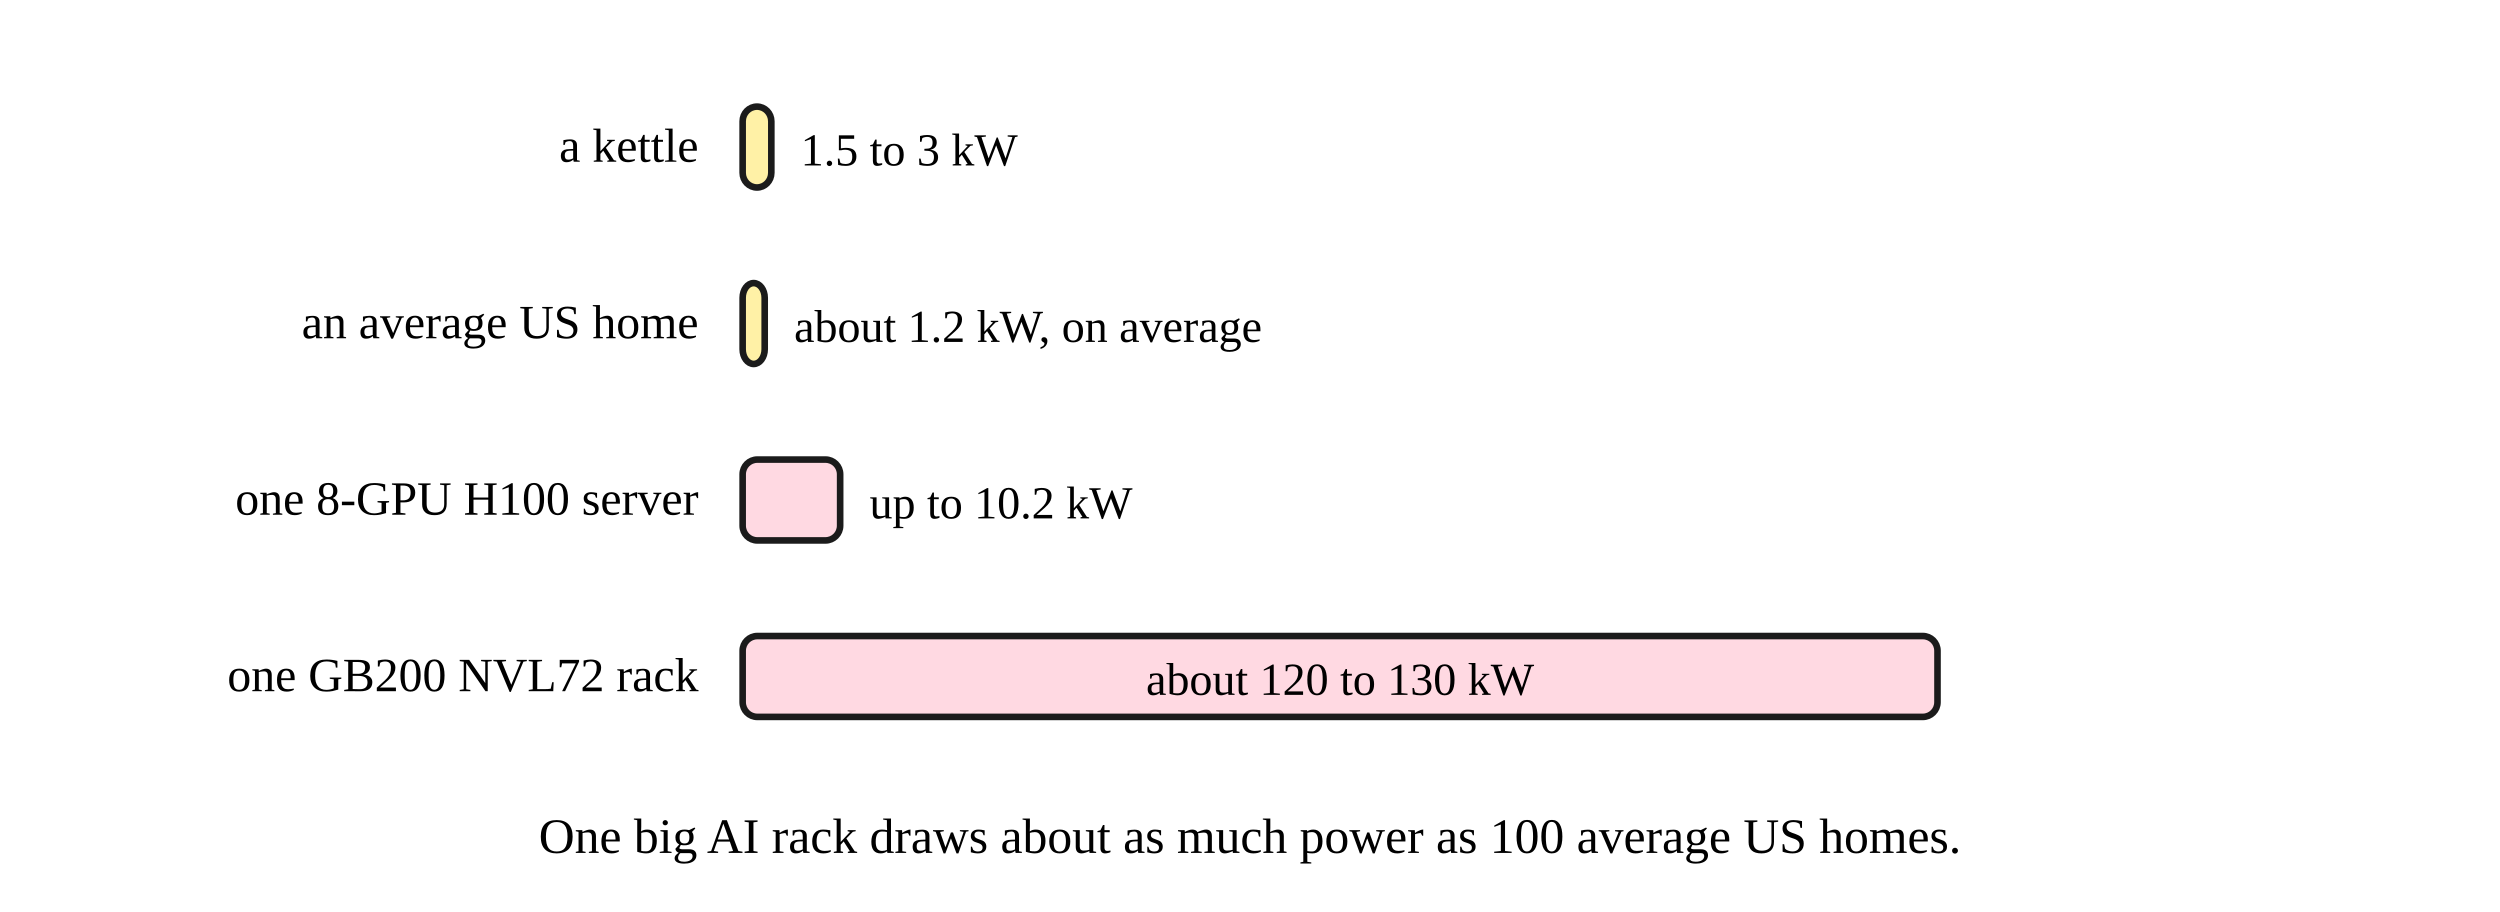
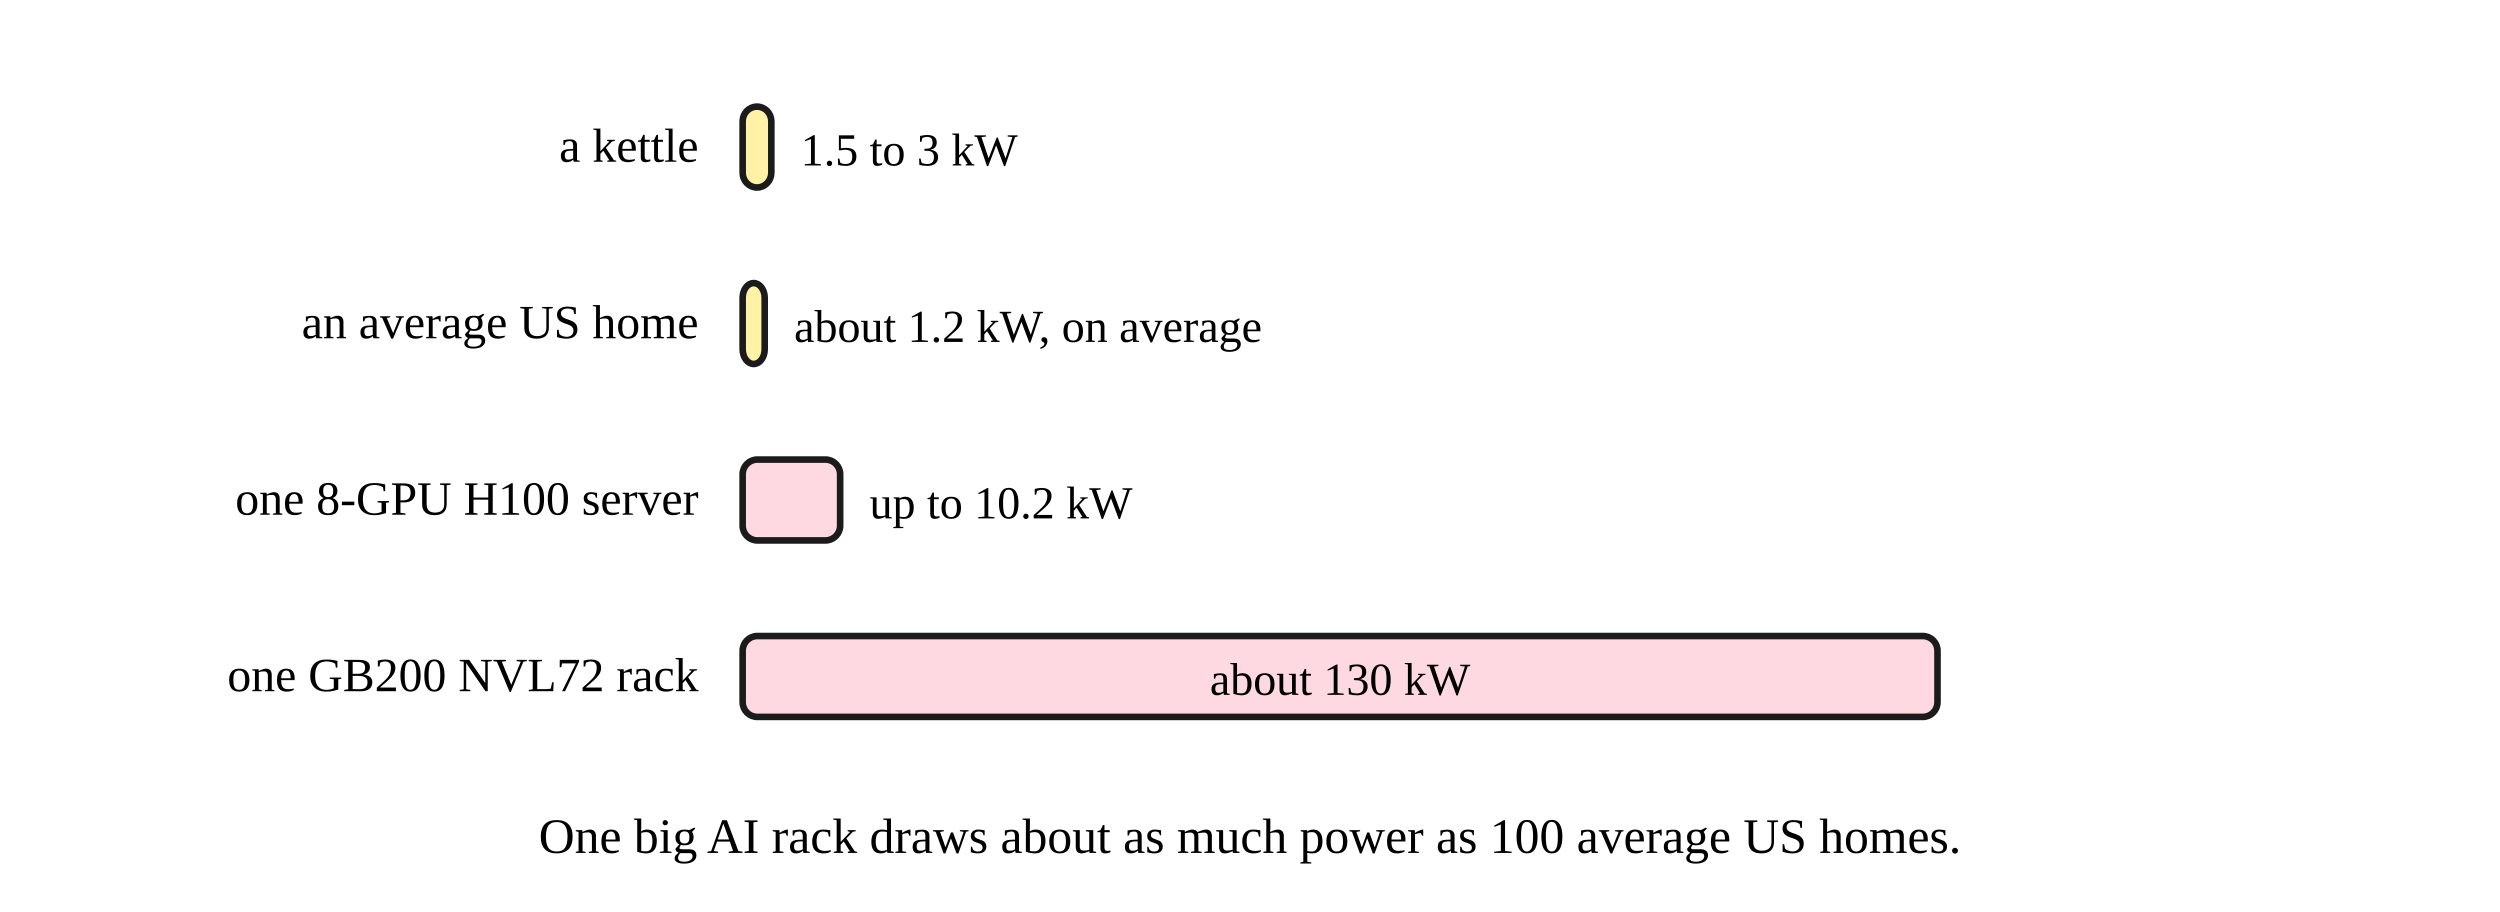
<svg viewBox="0 0 680 248">
  <text class="hb" x="190" y="44" text-anchor="end" font-size="13">a kettle</text>
  <rect x="202" y="29" width="7.8" height="22" rx="4" fill="#fff1a6" stroke="#1b1b1b" stroke-width="1.8" />
  <text class="h" x="217.8" y="45" font-size="12.5">1.5 to 3 kW</text>
  <text class="hb" x="190" y="92" text-anchor="end" font-size="13">an average US home</text>
  <rect x="202" y="77" width="6" height="22" rx="4" fill="#fff1a6" stroke="#1b1b1b" stroke-width="1.8" />
  <text class="h" x="216" y="93" font-size="12.5">about 1.2 kW, on average</text>
  <text class="hb" x="190" y="140" text-anchor="end" font-size="13">one 8-GPU H100 server</text>
  <rect x="202" y="125" width="26.52" height="22" rx="4" fill="#ffd9e2" stroke="#1b1b1b" stroke-width="1.8" />
  <text class="h" x="236.52" y="141" font-size="12.5">up to 10.2 kW</text>
  <text class="hb" x="190" y="188" text-anchor="end" font-size="13">one GB200 NVL72 rack</text>
  <rect x="202" y="173" width="325.0" height="22" rx="4" fill="#ffd9e2" stroke="#1b1b1b" stroke-width="1.8" />
-   <text class="hb" x="364.5" y="189" text-anchor="middle" font-size="12.5">about 120 to 130 kW</text>
+   <text class="hb" x="364.5" y="189" text-anchor="middle" font-size="12.5">about 130 kW</text>
  <text class="h" x="340" y="232" text-anchor="middle" font-size="13.5">One big AI rack draws about as much power as 100 average US homes.</text>
</svg>
